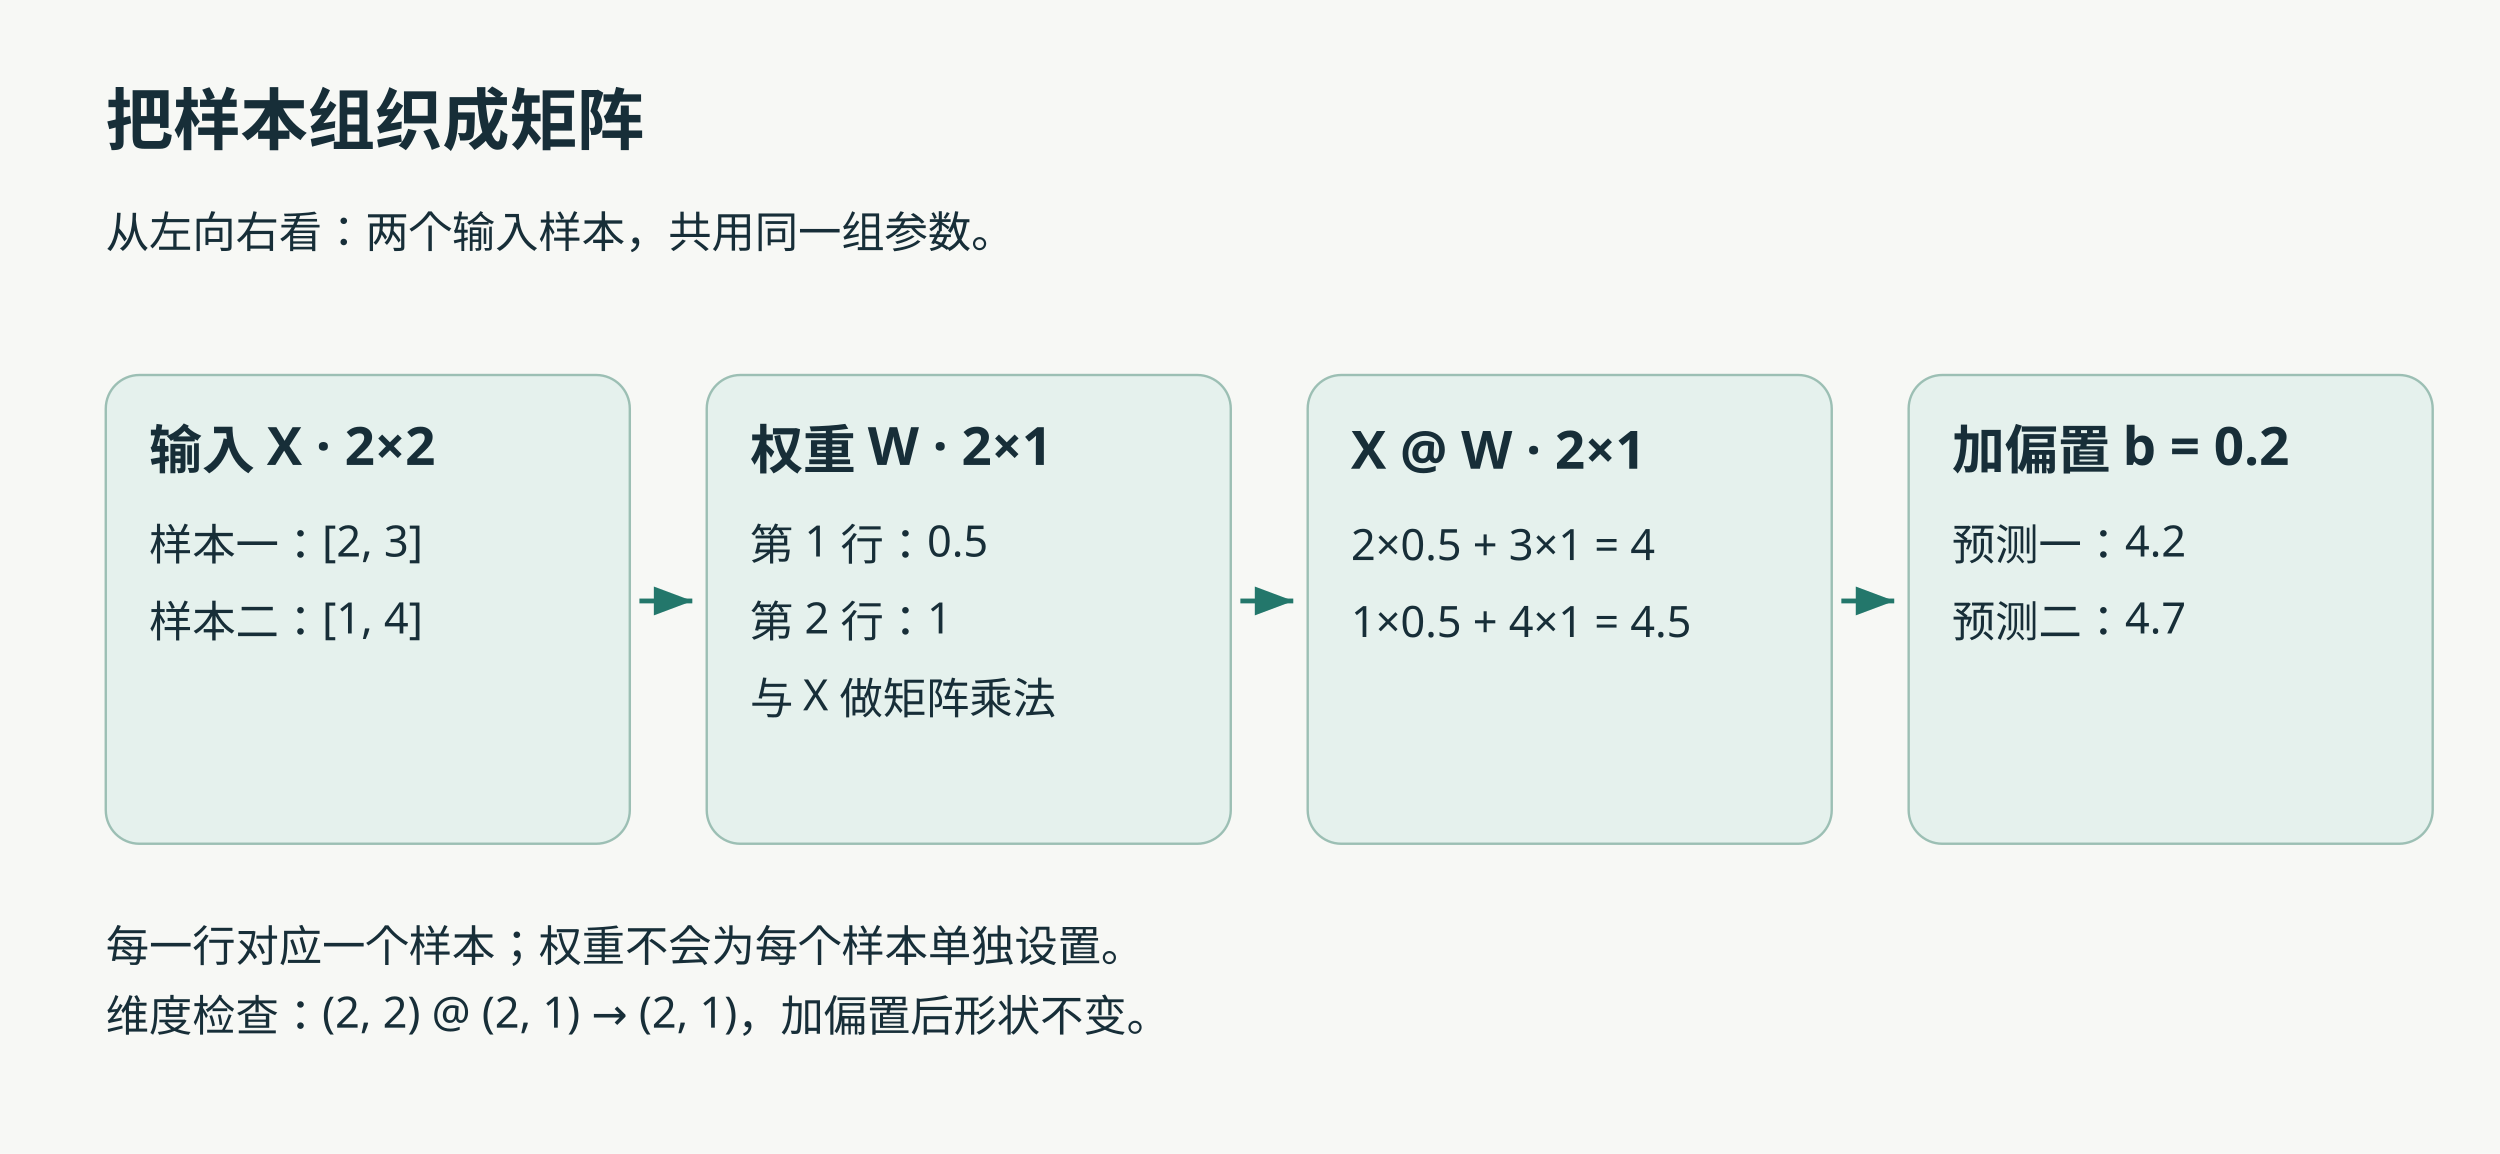
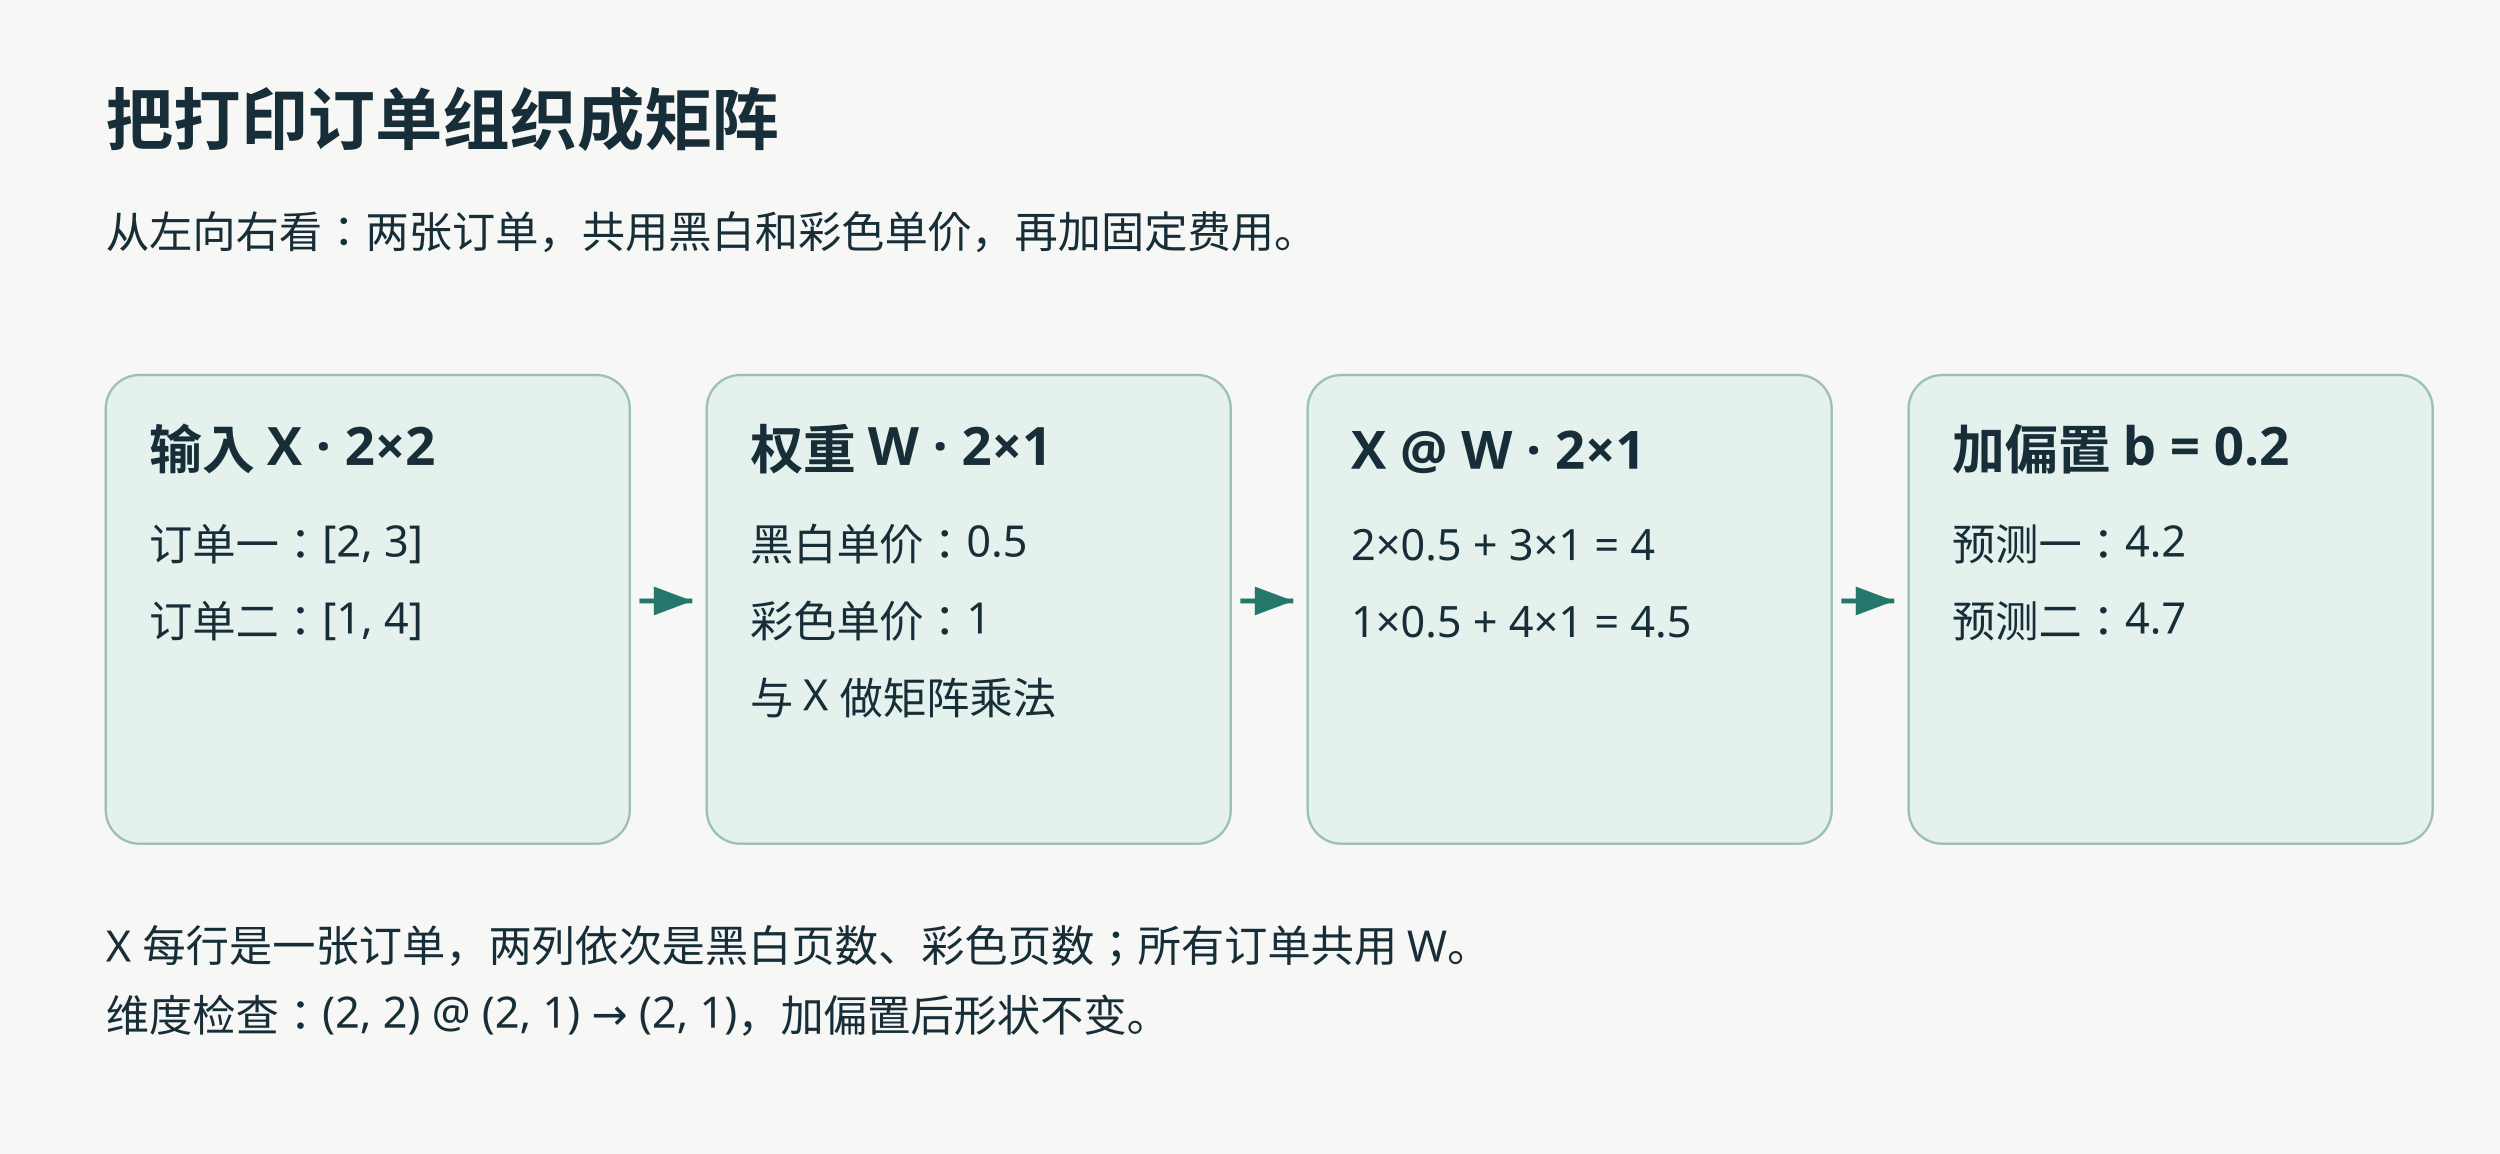
<svg xmlns="http://www.w3.org/2000/svg" width="1040" height="480" viewBox="0 0 1040 480" role="img">
  <defs>
    <marker id="arrow" markerWidth="10" markerHeight="10" refX="8" refY="3" orient="auto">
      <path d="M0,0 L0,6 L8,3 Z" fill="#23776b" />
    </marker>
  </defs>
  <rect width="1040" height="480" fill="#f7f8f5" />
  <g font-family="PingFang SC, Microsoft YaHei, sans-serif" fill="#172e38">
-     <text x="44" y="60" font-size="28" font-weight="bold">把样本组织成矩阵</text>
-     <text x="44" y="103" font-size="18">从左向右看：两个输入样本，共用同一组参数。</text>
+     <text x="44" y="60" font-size="28" font-weight="bold">把打印订单组织成矩阵</text>
+     <text x="44" y="103" font-size="18">从左向右看：两张订单，共用黑白和彩色单价，再加固定费用。</text>
    <rect x="44" y="156" width="218" height="195" rx="14" fill="#e5f1ed" stroke="#9cbfb4" />
    <text x="62" y="195" font-size="22" font-weight="bold">输入 X · 2×2</text>
-     <text x="62" y="233" font-size="18">样本一：[2, 3]</text>
-     <text x="62" y="265" font-size="18">样本二：[1, 4]</text>
+     <text x="62" y="233" font-size="18">订单一：[2, 3]</text>
+     <text x="62" y="265" font-size="18">订单二：[1, 4]</text>
    <path d="M266,250 L288,250" stroke="#23776b" stroke-width="2" marker-end="url(#arrow)" />
    <rect x="294" y="156" width="218" height="195" rx="14" fill="#e5f1ed" stroke="#9cbfb4" />
    <text x="312" y="195" font-size="22" font-weight="bold">权重 W · 2×1</text>
-     <text x="312" y="233" font-size="18">第 1 行：0.5</text>
-     <text x="312" y="265" font-size="18">第 2 行：1</text>
+     <text x="312" y="233" font-size="18">黑白单价：0.5</text>
+     <text x="312" y="265" font-size="18">彩色单价：1</text>
    <text x="312" y="297" font-size="18">与 X 做矩阵乘法</text>
    <path d="M516,250 L538,250" stroke="#23776b" stroke-width="2" marker-end="url(#arrow)" />
    <rect x="544" y="156" width="218" height="195" rx="14" fill="#e5f1ed" stroke="#9cbfb4" />
    <text x="562" y="195" font-size="22" font-weight="bold">X @ W · 2×1</text>
    <text x="562" y="233" font-size="18">2×0.5 + 3×1 = 4</text>
    <text x="562" y="265" font-size="18">1×0.5 + 4×1 = 4.5</text>
    <path d="M766,250 L788,250" stroke="#23776b" stroke-width="2" marker-end="url(#arrow)" />
    <rect x="794" y="156" width="218" height="195" rx="14" fill="#e5f1ed" stroke="#9cbfb4" />
    <text x="812" y="195" font-size="22" font-weight="bold">加偏置 b = 0.2</text>
    <text x="812" y="233" font-size="18">预测一：4.2</text>
    <text x="812" y="265" font-size="18">预测二：4.7</text>
-     <text x="44" y="400" font-size="18">每一行对应一个样本；权重不会为每个样本单独设置。</text>
+     <text x="44" y="400" font-size="18">X 每行是一张订单，两列依次是黑白页数、彩色页数；所有订单共用 W。</text>
    <text x="44" y="429" font-size="18">维度检查：(2, 2) @ (2, 1) → (2, 1)，加偏置后形状不变。</text>
  </g>
</svg>
